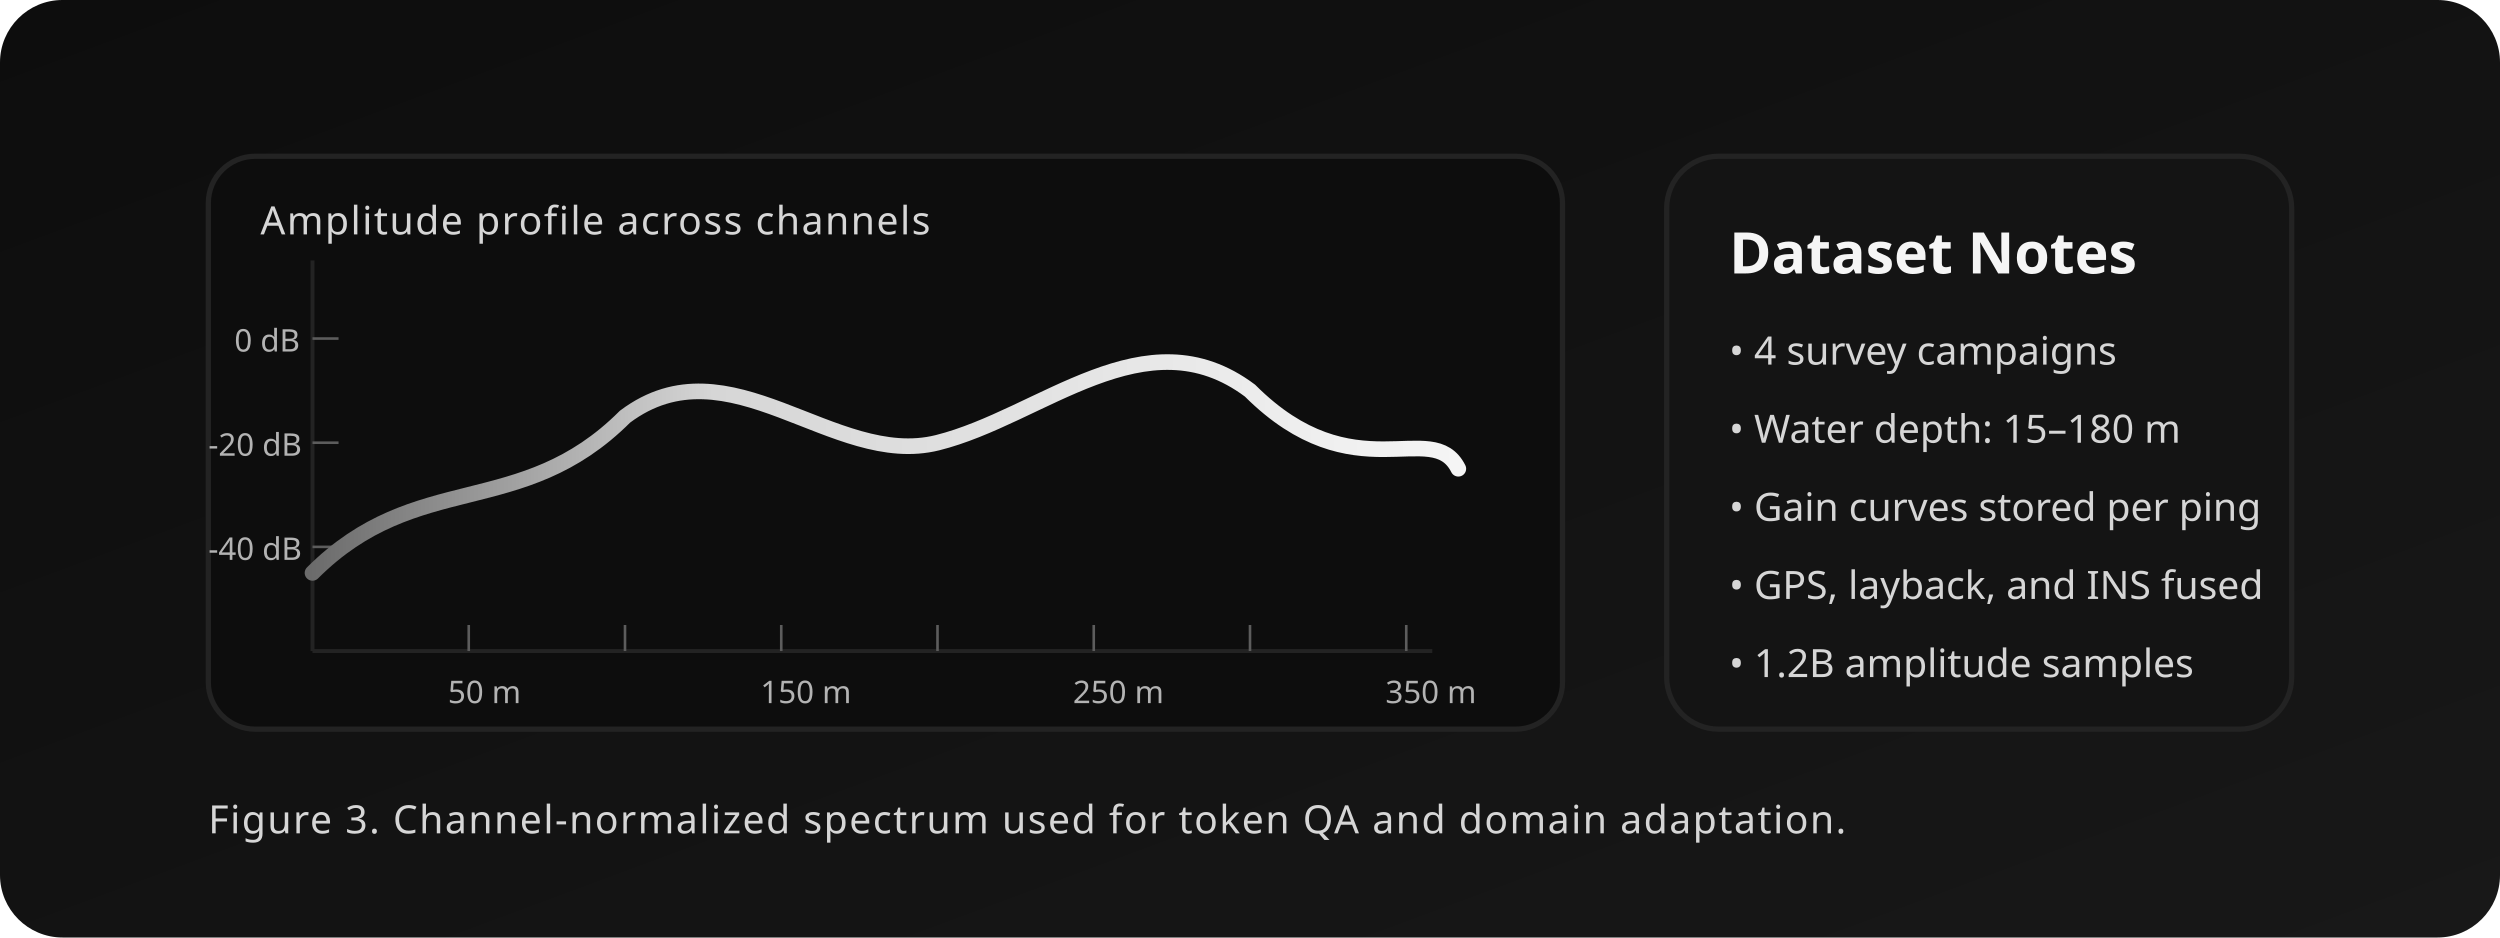
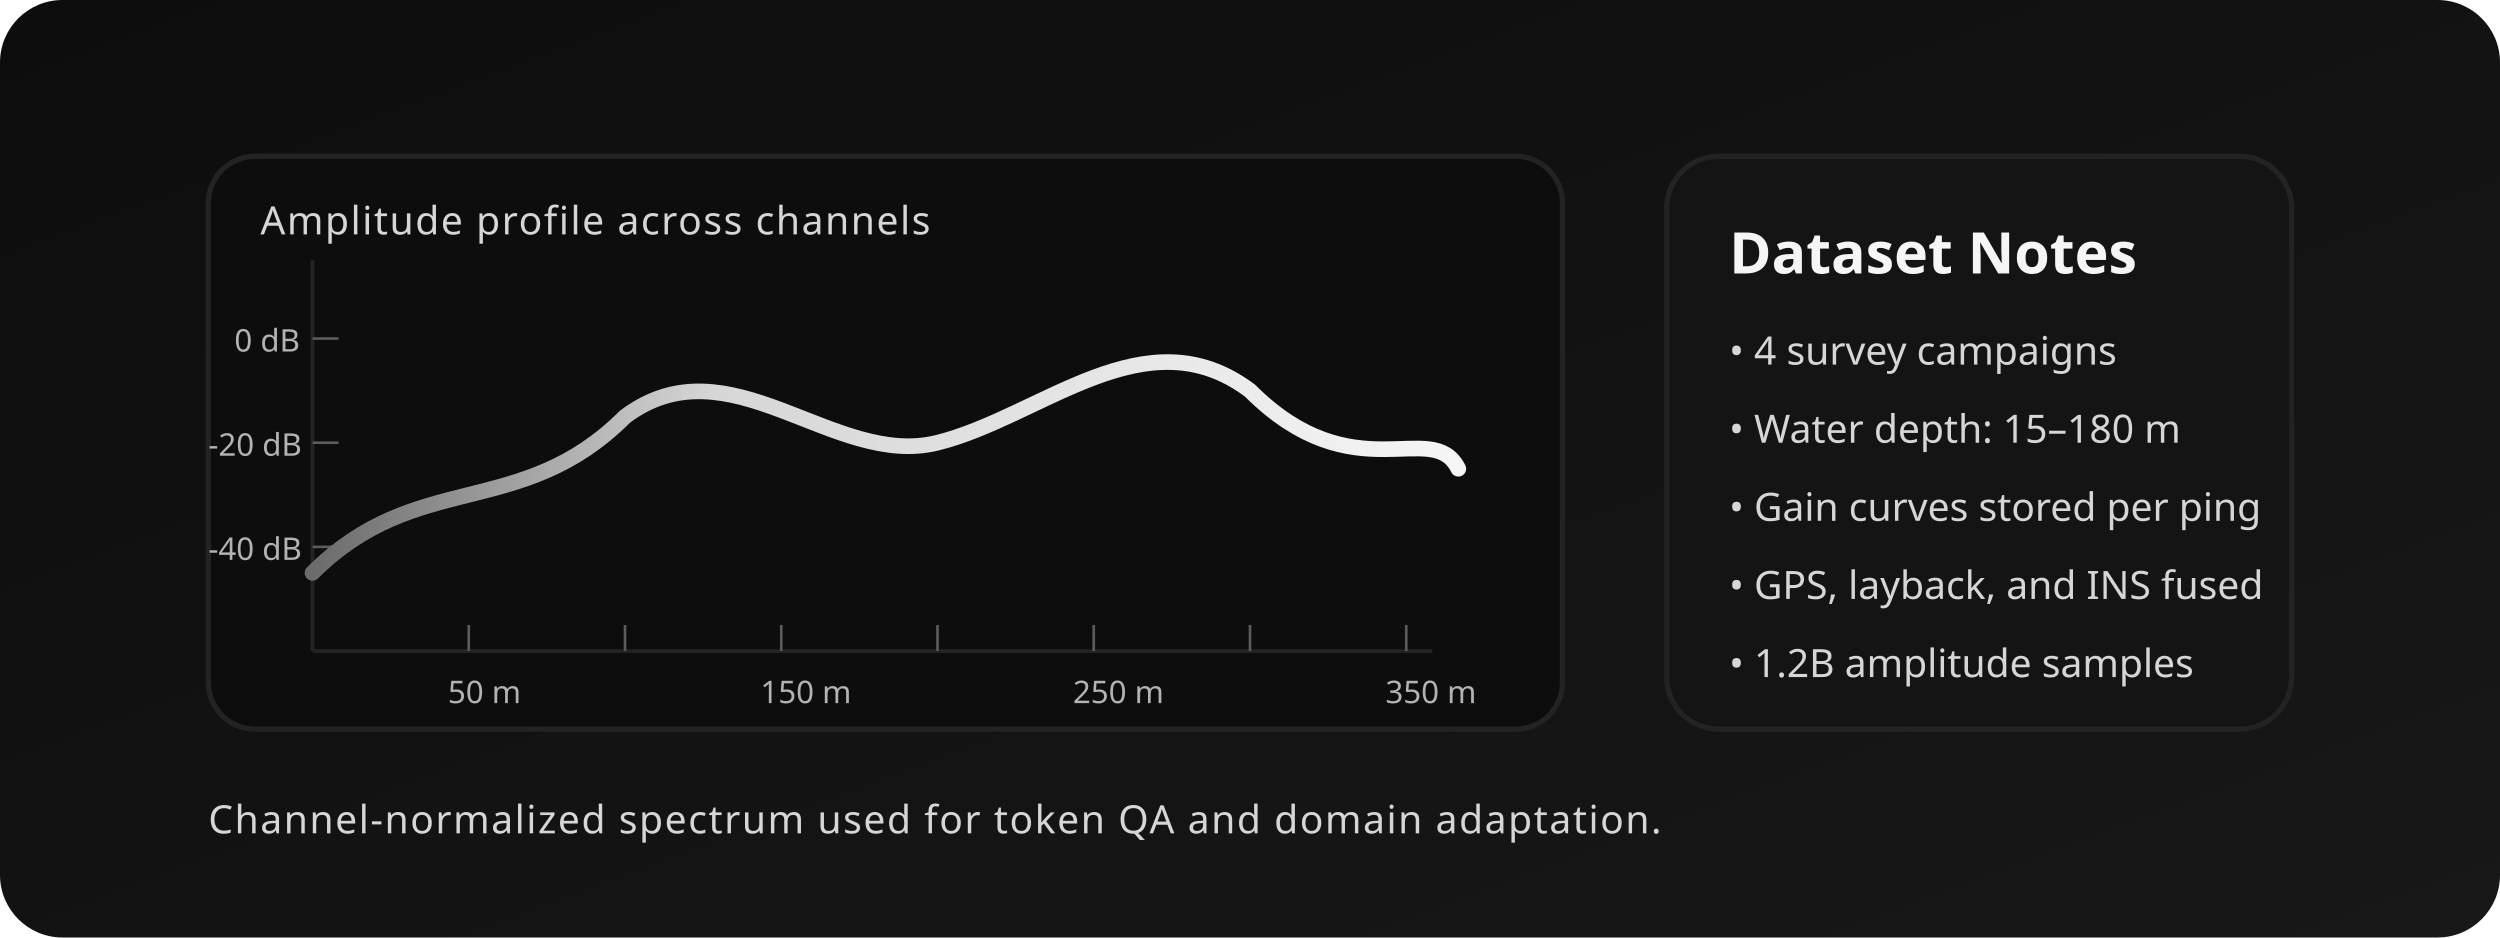
<svg xmlns="http://www.w3.org/2000/svg" width="960" height="360" viewBox="0 0 960 360">
  <defs>
    <linearGradient id="bg3" x1="0" x2="1" y1="0" y2="1">
      <stop offset="0%" stop-color="#0d0d0d" />
      <stop offset="100%" stop-color="#181818" />
    </linearGradient>
    <linearGradient id="spectral" x1="0" x2="1">
      <stop offset="0" stop-color="#6b6b6b" />
      <stop offset="0.35" stop-color="#d6d6d6" />
      <stop offset="0.7" stop-color="#e6e6e6" />
      <stop offset="1" stop-color="#f5f5f5" />
    </linearGradient>
    <style>
      .axis { stroke:#232323; stroke-width:1.5; }
      .tick { stroke:#5c5c5c; stroke-width:1; }
      .tick-label { fill:#b3b3b3; font-family:"Segoe UI",sans-serif; font-size:12px; }
      .caption { fill:#d6d6d6; font-family:"Segoe UI",sans-serif; font-size:15px; letter-spacing:0.04em; text-transform:uppercase; }
      .panel-title { fill:#f5f5f5; font-family:"Segoe UI",sans-serif; font-size:22px; font-weight:600; }
      .panel-text { fill:#d6d6d6; font-family:"Segoe UI",sans-serif; font-size:15px; }
    </style>
  </defs>
  <rect width="960" height="360" rx="24" fill="url(#bg3)" />
  <g transform="translate(80 60)">
    <rect x="0" y="0" width="520" height="220" rx="18" fill="#0d0d0d" stroke="#232323" stroke-width="2" />
    <text class="caption" x="20" y="30">Amplitude profile across channels</text>
    <line class="axis" x1="40" y1="190" x2="470" y2="190" />
    <line class="axis" x1="40" y1="40" x2="40" y2="190" />
    <g>
      <line class="tick" x1="100" y1="190" x2="100" y2="180" />
      <line class="tick" x1="160" y1="190" x2="160" y2="180" />
      <line class="tick" x1="220" y1="190" x2="220" y2="180" />
      <line class="tick" x1="280" y1="190" x2="280" y2="180" />
      <line class="tick" x1="340" y1="190" x2="340" y2="180" />
      <line class="tick" x1="400" y1="190" x2="400" y2="180" />
      <line class="tick" x1="460" y1="190" x2="460" y2="180" />
    </g>
    <g>
      <line class="tick" x1="40" y1="150" x2="50" y2="150" />
      <line class="tick" x1="40" y1="110" x2="50" y2="110" />
      <line class="tick" x1="40" y1="70" x2="50" y2="70" />
    </g>
    <text class="tick-label" x="92" y="210">50 m</text>
    <text class="tick-label" x="212" y="210">150 m</text>
    <text class="tick-label" x="332" y="210">250 m</text>
    <text class="tick-label" x="452" y="210">350 m</text>
    <text class="tick-label" x="10" y="75">0 dB</text>
    <text class="tick-label" x="0" y="115">-20 dB</text>
    <text class="tick-label" x="0" y="155">-40 dB</text>
    <path d="M40 160 C80 120, 120 140, 160 100 C200 70, 240 120, 280 110 C320 100, 360 60, 400 90 C440 130, 470 100, 480 120" fill="none" stroke="url(#spectral)" stroke-width="6" stroke-linecap="round" />
  </g>
  <g transform="translate(640 60)">
    <rect width="240" height="220" rx="20" fill="#141414" stroke="#232323" stroke-width="2" />
    <text class="panel-title" x="24" y="45">Dataset Notes</text>
    <text class="panel-text" x="24" y="80">• 4 survey campaigns</text>
    <text class="panel-text" x="24" y="110">• Water depth: 15–180 m</text>
    <text class="panel-text" x="24" y="140">• Gain curves stored per ping</text>
    <text class="panel-text" x="24" y="170">• GPS, layback, and INS fused</text>
    <text class="panel-text" x="24" y="200">• 1.2B amplitude samples</text>
  </g>
-   <text class="caption" x="80" y="320">Figure 3. Channel-normalized spectrum used for token QA and domain adaptation.</text>
+   <text class="caption" x="80" y="320">Channel-normalized spectrum used for token QA and domain adaptation.</text>
</svg>
